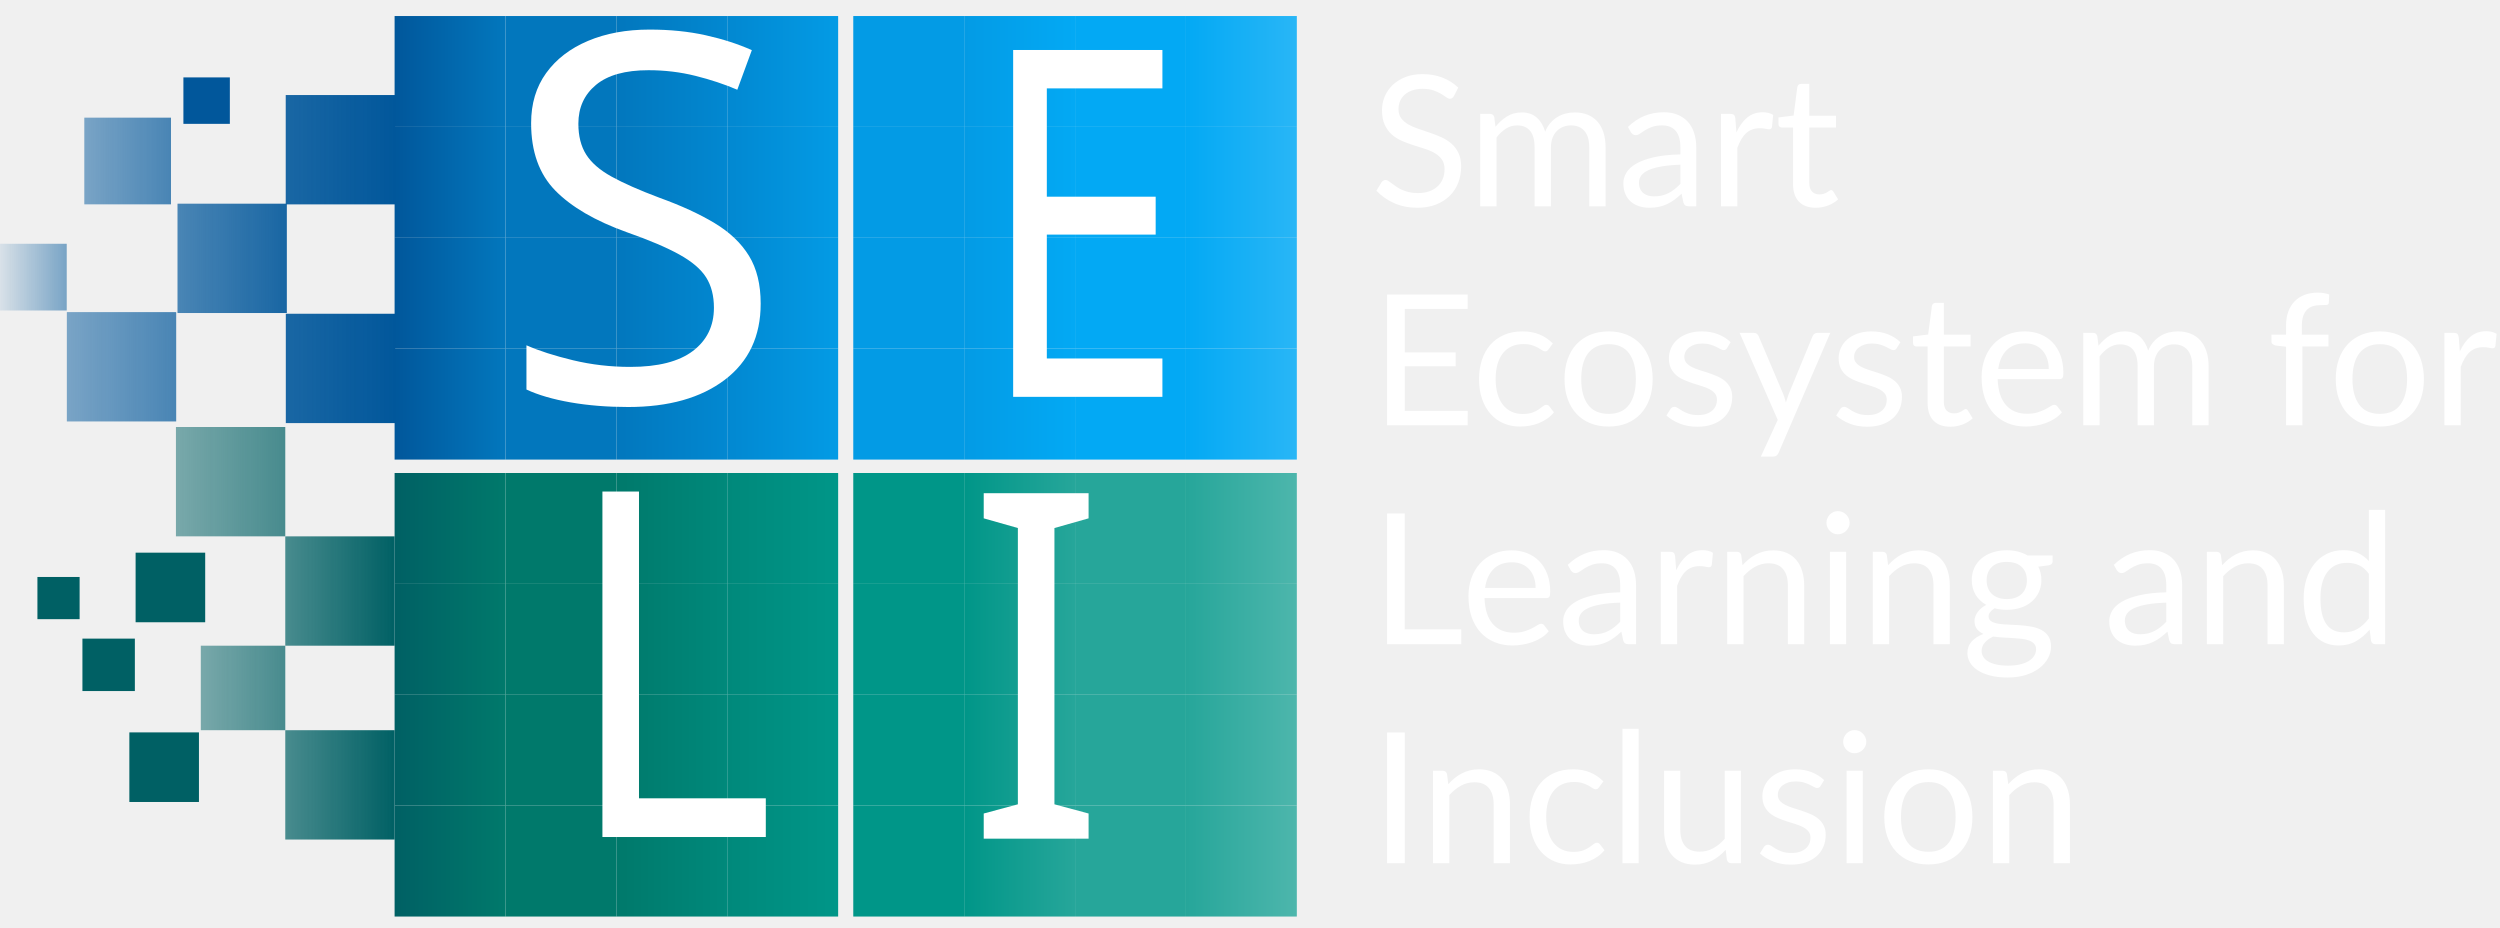
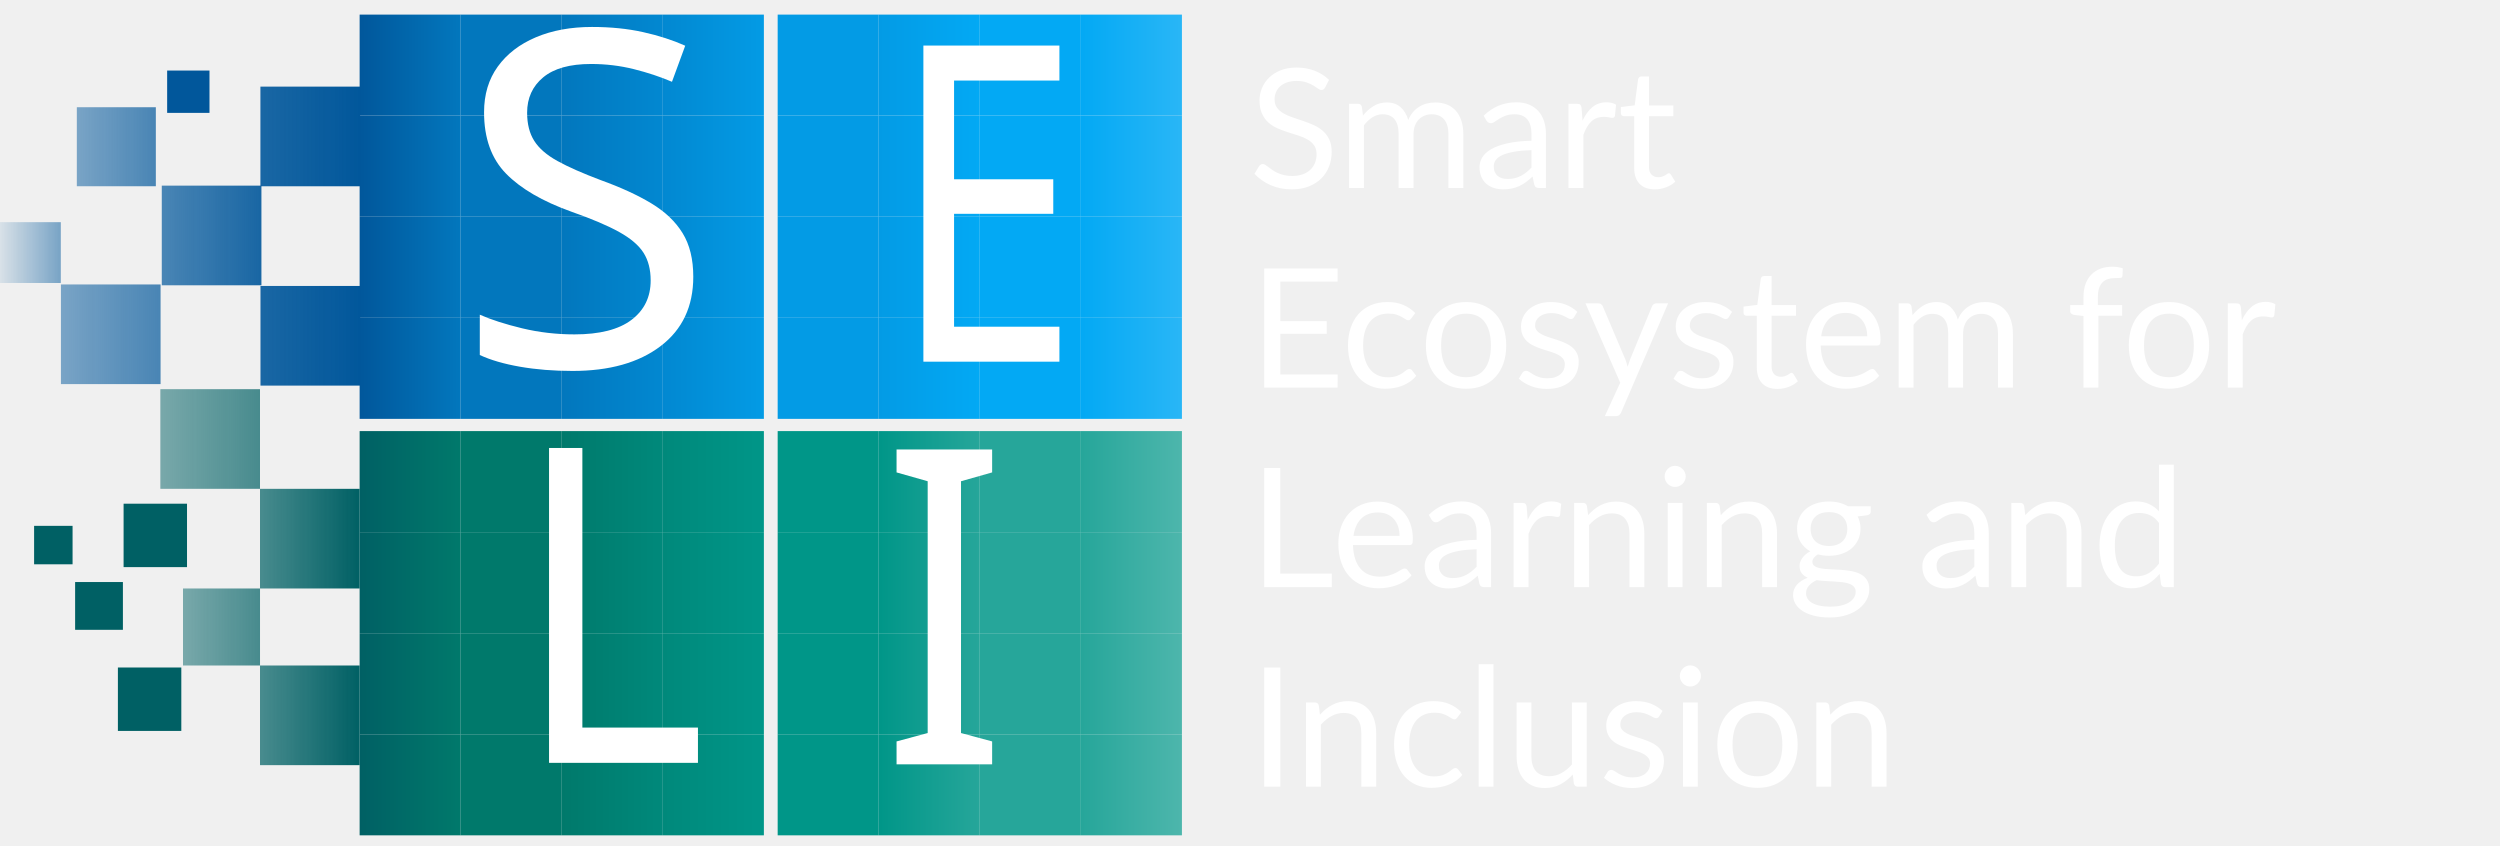
- <svg xmlns="http://www.w3.org/2000/svg" xmlns:xlink="http://www.w3.org/1999/xlink" viewBox="0 0 1503.8 558.04">
+ <svg xmlns="http://www.w3.org/2000/svg" xmlns:xlink="http://www.w3.org/1999/xlink" viewBox="0 0 1650 558.04">
  <defs>
    <style>.cls-1{fill:url(#linear-gradient);}.cls-2{fill:url(#linear-gradient-2);}.cls-3{fill:url(#linear-gradient-3);}.cls-4{fill:url(#linear-gradient-4);}.cls-5{fill:url(#linear-gradient-5);}.cls-6{fill:url(#linear-gradient-6);}.cls-7{fill:url(#linear-gradient-7);}.cls-8{fill:url(#linear-gradient-8);}.cls-9{fill:url(#linear-gradient-9);}.cls-10{fill:url(#linear-gradient-10);}.cls-11{fill:url(#linear-gradient-11);}.cls-12{fill:url(#linear-gradient-12);}.cls-13{fill:url(#linear-gradient-13);}.cls-14{fill:url(#linear-gradient-14);}.cls-15{fill:url(#linear-gradient-15);}.cls-16{fill:url(#linear-gradient-16);}.cls-17{fill:url(#linear-gradient-17);}.cls-18{fill:url(#linear-gradient-18);}.cls-19{fill:url(#linear-gradient-19);}.cls-20{fill:url(#linear-gradient-20);}.cls-21{fill:url(#linear-gradient-21);}.cls-22{fill:url(#linear-gradient-22);}.cls-23{fill:url(#linear-gradient-23);}.cls-24{fill:url(#linear-gradient-24);}.cls-25{fill:url(#linear-gradient-25);}.cls-26{fill:url(#linear-gradient-26);}.cls-27{fill:url(#linear-gradient-27);}.cls-28{fill:url(#linear-gradient-28);}.cls-29{fill:url(#linear-gradient-29);}.cls-30{fill:url(#linear-gradient-30);}.cls-31{fill:url(#linear-gradient-31);}.cls-32{fill:url(#linear-gradient-32);}.cls-33{fill:url(#linear-gradient-33);}.cls-34{fill:url(#linear-gradient-34);}.cls-35{fill:url(#linear-gradient-35);}.cls-36{fill:url(#linear-gradient-36);}.cls-37{fill:url(#linear-gradient-37);}.cls-38{fill:url(#linear-gradient-38);}.cls-39{fill:url(#linear-gradient-39);}.cls-40{fill:url(#linear-gradient-40);}.cls-41{fill:url(#linear-gradient-41);}.cls-42{fill:url(#linear-gradient-42);}.cls-43{fill:url(#linear-gradient-43);}.cls-44{fill:url(#linear-gradient-44);}.cls-45{fill:url(#linear-gradient-45);}.cls-46{fill:url(#linear-gradient-46);}.cls-47{fill:url(#linear-gradient-47);}.cls-48{fill:url(#linear-gradient-48);}.cls-49{fill:url(#linear-gradient-49);}.cls-50{fill:url(#linear-gradient-50);}.cls-51{fill:url(#linear-gradient-51);}.cls-52{fill:url(#linear-gradient-52);}.cls-53{fill:url(#linear-gradient-53);}.cls-54{fill:url(#linear-gradient-54);}.cls-55{fill:url(#linear-gradient-55);}.cls-56{fill:url(#linear-gradient-56);}.cls-57{fill:url(#linear-gradient-57);}.cls-58{fill:url(#linear-gradient-58);}.cls-59{fill:url(#linear-gradient-59);}.cls-60{fill:url(#linear-gradient-60);}.cls-61{fill:url(#linear-gradient-61);}.cls-62{fill:url(#linear-gradient-62);}.cls-63{fill:url(#linear-gradient-63);}.cls-64{fill:url(#linear-gradient-64);}.cls-65{fill:url(#linear-gradient-65);}.cls-66{fill:url(#linear-gradient-66);}.cls-67{fill:url(#linear-gradient-67);}.cls-68{fill:#006064;}.cls-69{fill:url(#linear-gradient-68);}.cls-70{fill:url(#linear-gradient-69);}.cls-71{fill:url(#linear-gradient-70);}.cls-72{fill:url(#linear-gradient-71);}.cls-73{font-size:291.06px;}.cls-73,.cls-74,.cls-75,.cls-76{fill:#fff;}.cls-73,.cls-74,.cls-75{font-family:ArcadeClassic, ArcadeClassic;}.cls-74{font-size:309.31px;}.cls-75{font-size:292.2px;}.cls-76{font-size:109.75px;font-family:Lato-Regular, Lato;}.cls-77{letter-spacing:-0.02em;}.cls-78{fill:url(#linear-gradient-72);}.cls-79{fill:url(#linear-gradient-73);}.cls-80{fill:url(#linear-gradient-74);}.cls-81{fill:url(#linear-gradient-75);}</style>
    <linearGradient id="linear-gradient" x1="237.36" y1="42.99" x2="304.06" y2="42.99" gradientUnits="userSpaceOnUse">
      <stop offset="0" stop-color="#01579b" />
      <stop offset="1" stop-color="#0277bd" />
    </linearGradient>
    <linearGradient id="linear-gradient-2" x1="237.36" y1="109.7" x2="304.06" y2="109.7" xlink:href="#linear-gradient" />
    <linearGradient id="linear-gradient-3" x1="237.36" y1="176.4" x2="304.06" y2="176.4" xlink:href="#linear-gradient" />
    <linearGradient id="linear-gradient-4" x1="237.36" y1="243.1" x2="304.06" y2="243.1" xlink:href="#linear-gradient" />
    <linearGradient id="linear-gradient-5" x1="304.06" y1="42.99" x2="370.76" y2="42.99" gradientUnits="userSpaceOnUse">
      <stop offset="0" stop-color="#0277bd" />
      <stop offset="1" stop-color="#0277bd" />
    </linearGradient>
    <linearGradient id="linear-gradient-6" x1="304.06" y1="109.7" x2="370.76" y2="109.7" xlink:href="#linear-gradient-5" />
    <linearGradient id="linear-gradient-7" x1="304.06" y1="176.4" x2="370.76" y2="176.4" xlink:href="#linear-gradient-5" />
    <linearGradient id="linear-gradient-8" x1="304.06" y1="243.1" x2="370.76" y2="243.1" xlink:href="#linear-gradient-5" />
    <linearGradient id="linear-gradient-9" x1="370.76" y1="42.99" x2="437.46" y2="42.99" gradientUnits="userSpaceOnUse">
      <stop offset="0" stop-color="#0277bd" />
      <stop offset="1" stop-color="#0288d1" />
    </linearGradient>
    <linearGradient id="linear-gradient-10" x1="370.76" y1="109.7" x2="437.46" y2="109.7" xlink:href="#linear-gradient-9" />
    <linearGradient id="linear-gradient-11" x1="370.76" y1="176.4" x2="437.46" y2="176.4" xlink:href="#linear-gradient-9" />
    <linearGradient id="linear-gradient-12" x1="370.76" y1="243.1" x2="437.46" y2="243.1" xlink:href="#linear-gradient-9" />
    <linearGradient id="linear-gradient-13" x1="437.46" y1="42.99" x2="504.17" y2="42.99" gradientUnits="userSpaceOnUse">
      <stop offset="0" stop-color="#0288d1" />
      <stop offset="1" stop-color="#039be5" />
    </linearGradient>
    <linearGradient id="linear-gradient-14" x1="437.46" y1="109.7" x2="504.17" y2="109.7" xlink:href="#linear-gradient-13" />
    <linearGradient id="linear-gradient-15" x1="437.46" y1="176.4" x2="504.17" y2="176.4" xlink:href="#linear-gradient-13" />
    <linearGradient id="linear-gradient-16" x1="437.46" y1="243.1" x2="504.17" y2="243.1" xlink:href="#linear-gradient-13" />
    <linearGradient id="linear-gradient-17" x1="513.26" y1="42.99" x2="579.96" y2="42.99" gradientUnits="userSpaceOnUse">
      <stop offset="0" stop-color="#039be5" />
      <stop offset="1" stop-color="#039be5" />
    </linearGradient>
    <linearGradient id="linear-gradient-18" x1="513.26" y1="109.7" x2="579.96" y2="109.7" xlink:href="#linear-gradient-17" />
    <linearGradient id="linear-gradient-19" x1="513.26" y1="176.4" x2="579.96" y2="176.4" xlink:href="#linear-gradient-17" />
    <linearGradient id="linear-gradient-20" x1="513.26" y1="243.1" x2="579.96" y2="243.1" xlink:href="#linear-gradient-17" />
    <linearGradient id="linear-gradient-21" x1="579.96" y1="42.99" x2="646.67" y2="42.99" gradientUnits="userSpaceOnUse">
      <stop offset="0" stop-color="#039be5" />
      <stop offset="1" stop-color="#03a9f4" />
    </linearGradient>
    <linearGradient id="linear-gradient-22" x1="579.96" y1="109.7" x2="646.67" y2="109.7" xlink:href="#linear-gradient-21" />
    <linearGradient id="linear-gradient-23" x1="579.96" y1="176.4" x2="646.67" y2="176.4" xlink:href="#linear-gradient-21" />
    <linearGradient id="linear-gradient-24" x1="579.96" y1="243.1" x2="646.67" y2="243.1" xlink:href="#linear-gradient-21" />
    <linearGradient id="linear-gradient-25" x1="646.67" y1="42.99" x2="713.37" y2="42.99" gradientUnits="userSpaceOnUse">
      <stop offset="0" stop-color="#03a9f4" />
      <stop offset="1" stop-color="#03a9f4" />
    </linearGradient>
    <linearGradient id="linear-gradient-26" x1="646.67" y1="109.7" x2="713.37" y2="109.7" xlink:href="#linear-gradient-25" />
    <linearGradient id="linear-gradient-27" x1="646.67" y1="176.4" x2="713.37" y2="176.4" xlink:href="#linear-gradient-25" />
    <linearGradient id="linear-gradient-28" x1="646.67" y1="243.1" x2="713.37" y2="243.1" xlink:href="#linear-gradient-25" />
    <linearGradient id="linear-gradient-29" x1="713.37" y1="42.99" x2="780.07" y2="42.99" gradientUnits="userSpaceOnUse">
      <stop offset="0" stop-color="#03a9f4" />
      <stop offset="1" stop-color="#29b6f6" />
    </linearGradient>
    <linearGradient id="linear-gradient-30" x1="713.37" y1="109.7" x2="780.07" y2="109.7" xlink:href="#linear-gradient-29" />
    <linearGradient id="linear-gradient-31" x1="713.37" y1="176.4" x2="780.07" y2="176.4" xlink:href="#linear-gradient-29" />
    <linearGradient id="linear-gradient-32" x1="713.37" y1="243.1" x2="780.07" y2="243.1" xlink:href="#linear-gradient-29" />
    <linearGradient id="linear-gradient-33" x1="237.36" y1="317.87" x2="304.06" y2="317.87" gradientUnits="userSpaceOnUse">
      <stop offset="0" stop-color="#006064" />
      <stop offset="1" stop-color="#00796b" />
    </linearGradient>
    <linearGradient id="linear-gradient-34" x1="237.36" y1="384.57" x2="304.06" y2="384.57" xlink:href="#linear-gradient-33" />
    <linearGradient id="linear-gradient-35" x1="237.36" y1="451.27" x2="304.06" y2="451.27" xlink:href="#linear-gradient-33" />
    <linearGradient id="linear-gradient-36" x1="237.36" y1="517.97" x2="304.06" y2="517.97" xlink:href="#linear-gradient-33" />
    <linearGradient id="linear-gradient-37" x1="304.06" y1="317.87" x2="370.76" y2="317.87" gradientUnits="userSpaceOnUse">
      <stop offset="0" stop-color="#00796b" />
      <stop offset="1" stop-color="#00796b" />
    </linearGradient>
    <linearGradient id="linear-gradient-38" x1="304.06" y1="384.57" x2="370.76" y2="384.57" xlink:href="#linear-gradient-37" />
    <linearGradient id="linear-gradient-39" x1="304.06" y1="451.27" x2="370.76" y2="451.27" xlink:href="#linear-gradient-37" />
    <linearGradient id="linear-gradient-40" x1="304.06" y1="517.97" x2="370.76" y2="517.97" xlink:href="#linear-gradient-37" />
    <linearGradient id="linear-gradient-41" x1="370.76" y1="317.87" x2="437.46" y2="317.87" gradientUnits="userSpaceOnUse">
      <stop offset="0" stop-color="#00796b" />
      <stop offset="1" stop-color="#00897b" />
    </linearGradient>
    <linearGradient id="linear-gradient-42" x1="370.76" y1="384.57" x2="437.46" y2="384.57" xlink:href="#linear-gradient-41" />
    <linearGradient id="linear-gradient-43" x1="370.76" y1="451.27" x2="437.46" y2="451.27" xlink:href="#linear-gradient-41" />
    <linearGradient id="linear-gradient-44" x1="370.76" y1="517.97" x2="437.46" y2="517.97" xlink:href="#linear-gradient-41" />
    <linearGradient id="linear-gradient-45" x1="437.46" y1="317.87" x2="504.17" y2="317.87" gradientUnits="userSpaceOnUse">
      <stop offset="0" stop-color="#00897b" />
      <stop offset="1" stop-color="#009688" />
    </linearGradient>
    <linearGradient id="linear-gradient-46" x1="437.46" y1="384.57" x2="504.17" y2="384.57" xlink:href="#linear-gradient-45" />
    <linearGradient id="linear-gradient-47" x1="437.46" y1="451.27" x2="504.17" y2="451.27" xlink:href="#linear-gradient-45" />
    <linearGradient id="linear-gradient-48" x1="437.46" y1="517.97" x2="504.17" y2="517.97" xlink:href="#linear-gradient-45" />
    <linearGradient id="linear-gradient-49" x1="513.26" y1="317.87" x2="579.96" y2="317.87" gradientUnits="userSpaceOnUse">
      <stop offset="0" stop-color="#009688" />
      <stop offset="1" stop-color="#009688" />
    </linearGradient>
    <linearGradient id="linear-gradient-50" x1="513.26" y1="384.57" x2="579.96" y2="384.57" xlink:href="#linear-gradient-49" />
    <linearGradient id="linear-gradient-51" x1="513.26" y1="451.27" x2="579.96" y2="451.27" xlink:href="#linear-gradient-49" />
    <linearGradient id="linear-gradient-52" x1="513.26" y1="517.97" x2="579.96" y2="517.97" xlink:href="#linear-gradient-49" />
    <linearGradient id="linear-gradient-53" x1="579.96" y1="317.87" x2="646.67" y2="317.87" gradientUnits="userSpaceOnUse">
      <stop offset="0" stop-color="#009688" />
      <stop offset="1" stop-color="#26a69a" />
    </linearGradient>
    <linearGradient id="linear-gradient-54" x1="579.96" y1="384.57" x2="646.67" y2="384.57" xlink:href="#linear-gradient-53" />
    <linearGradient id="linear-gradient-55" x1="579.96" y1="451.27" x2="646.67" y2="451.27" xlink:href="#linear-gradient-53" />
    <linearGradient id="linear-gradient-56" x1="579.96" y1="517.97" x2="646.67" y2="517.97" xlink:href="#linear-gradient-53" />
    <linearGradient id="linear-gradient-57" x1="646.67" y1="317.87" x2="713.37" y2="317.87" gradientUnits="userSpaceOnUse">
      <stop offset="0" stop-color="#26a69a" />
      <stop offset="1" stop-color="#26a69a" />
    </linearGradient>
    <linearGradient id="linear-gradient-58" x1="646.67" y1="384.57" x2="713.37" y2="384.57" xlink:href="#linear-gradient-57" />
    <linearGradient id="linear-gradient-59" x1="646.67" y1="451.27" x2="713.37" y2="451.27" xlink:href="#linear-gradient-57" />
    <linearGradient id="linear-gradient-60" x1="646.67" y1="517.97" x2="713.37" y2="517.97" xlink:href="#linear-gradient-57" />
    <linearGradient id="linear-gradient-61" x1="713.37" y1="317.87" x2="780.07" y2="317.87" gradientUnits="userSpaceOnUse">
      <stop offset="0" stop-color="#26a69a" />
      <stop offset="1" stop-color="#4db6ac" />
    </linearGradient>
    <linearGradient id="linear-gradient-62" x1="713.37" y1="384.57" x2="780.07" y2="384.57" xlink:href="#linear-gradient-61" />
    <linearGradient id="linear-gradient-63" x1="713.37" y1="451.27" x2="780.07" y2="451.27" xlink:href="#linear-gradient-61" />
    <linearGradient id="linear-gradient-64" x1="713.37" y1="517.97" x2="780.07" y2="517.97" xlink:href="#linear-gradient-61" />
    <linearGradient id="linear-gradient-65" x1="50.71" y1="96.85" x2="102.87" y2="96.85" gradientUnits="userSpaceOnUse">
      <stop offset="0" stop-color="#01579b" stop-opacity="0.5" />
      <stop offset="1" stop-color="#01579b" stop-opacity="0.7" />
    </linearGradient>
    <linearGradient id="linear-gradient-66" x1="110.32" y1="60.53" x2="138.26" y2="60.53" gradientUnits="userSpaceOnUse">
      <stop offset="0" stop-color="#01579b" />
      <stop offset="1" stop-color="#01579b" />
    </linearGradient>
    <linearGradient id="linear-gradient-67" x1="171.6" y1="472.11" x2="237.38" y2="472.11" gradientUnits="userSpaceOnUse">
      <stop offset="0" stop-color="#006064" stop-opacity="0.7" />
      <stop offset="1" stop-color="#006064" />
    </linearGradient>
    <linearGradient id="linear-gradient-68" x1="171.6" y1="355.51" x2="237.38" y2="355.51" xlink:href="#linear-gradient-67" />
    <linearGradient id="linear-gradient-69" x1="120.78" y1="413.81" x2="171.6" y2="413.81" gradientUnits="userSpaceOnUse">
      <stop offset="0" stop-color="#006064" stop-opacity="0.5" />
      <stop offset="1" stop-color="#006064" stop-opacity="0.7" />
    </linearGradient>
    <linearGradient id="linear-gradient-70" x1="106.77" y1="155.41" x2="172.54" y2="155.41" gradientUnits="userSpaceOnUse">
      <stop offset="0" stop-color="#01579b" stop-opacity="0.7" />
      <stop offset="1" stop-color="#01579b" stop-opacity="0.9" />
    </linearGradient>
    <linearGradient id="linear-gradient-71" x1="105.83" y1="289.74" x2="171.6" y2="289.74" xlink:href="#linear-gradient-69" />
    <linearGradient id="linear-gradient-72" x1="171.87" y1="90.06" x2="237.65" y2="90.06" gradientUnits="userSpaceOnUse">
      <stop offset="0" stop-color="#01579b" stop-opacity="0.9" />
      <stop offset="1" stop-color="#01579b" />
    </linearGradient>
    <linearGradient id="linear-gradient-73" x1="171.92" y1="221.61" x2="237.69" y2="221.61" xlink:href="#linear-gradient-72" />
    <linearGradient id="linear-gradient-74" x1="40.21" y1="220.63" x2="105.98" y2="220.63" xlink:href="#linear-gradient-65" />
    <linearGradient id="linear-gradient-75" y1="166.7" x2="40.14" y2="166.7" gradientUnits="userSpaceOnUse">
      <stop offset="0" stop-color="#01579b" stop-opacity="0.1" />
      <stop offset="1" stop-color="#01579b" stop-opacity="0.5" />
    </linearGradient>
  </defs>
  <g id="Layer_2" data-name="Layer 2">
    <g id="Layer_1-2" data-name="Layer 1">
      <rect class="cls-1" x="237.36" y="9.64" width="66.7" height="66.7" />
      <rect class="cls-2" x="237.36" y="76.35" width="66.7" height="66.7" />
      <rect class="cls-3" x="237.36" y="143.05" width="66.7" height="66.7" />
      <rect class="cls-4" x="237.36" y="209.75" width="66.7" height="66.7" />
      <rect class="cls-5" x="304.06" y="9.64" width="66.7" height="66.7" />
      <rect class="cls-6" x="304.06" y="76.35" width="66.7" height="66.7" />
      <rect class="cls-7" x="304.06" y="143.05" width="66.7" height="66.7" />
      <rect class="cls-8" x="304.06" y="209.75" width="66.7" height="66.7" />
      <rect class="cls-9" x="370.76" y="9.64" width="66.7" height="66.7" />
      <rect class="cls-10" x="370.76" y="76.35" width="66.7" height="66.7" />
      <rect class="cls-11" x="370.76" y="143.05" width="66.7" height="66.7" />
      <rect class="cls-12" x="370.76" y="209.75" width="66.7" height="66.7" />
      <rect class="cls-13" x="437.46" y="9.64" width="66.7" height="66.7" />
      <rect class="cls-14" x="437.46" y="76.35" width="66.7" height="66.7" />
      <rect class="cls-15" x="437.46" y="143.05" width="66.7" height="66.7" />
      <rect class="cls-16" x="437.46" y="209.75" width="66.7" height="66.7" />
      <rect class="cls-17" x="513.26" y="9.64" width="66.7" height="66.7" />
      <rect class="cls-18" x="513.26" y="76.35" width="66.7" height="66.7" />
      <rect class="cls-19" x="513.26" y="143.05" width="66.7" height="66.7" />
      <rect class="cls-20" x="513.26" y="209.75" width="66.7" height="66.7" />
      <rect class="cls-21" x="579.96" y="9.64" width="66.7" height="66.7" />
      <rect class="cls-22" x="579.96" y="76.35" width="66.7" height="66.7" />
      <rect class="cls-23" x="579.96" y="143.05" width="66.7" height="66.7" />
      <rect class="cls-24" x="579.96" y="209.75" width="66.7" height="66.7" />
      <rect class="cls-25" x="646.67" y="9.64" width="66.7" height="66.7" />
      <rect class="cls-26" x="646.67" y="76.35" width="66.7" height="66.7" />
      <rect class="cls-27" x="646.67" y="143.05" width="66.7" height="66.7" />
      <rect class="cls-28" x="646.67" y="209.75" width="66.7" height="66.7" />
      <rect class="cls-29" x="713.37" y="9.64" width="66.7" height="66.7" />
      <rect class="cls-30" x="713.37" y="76.35" width="66.7" height="66.7" />
      <rect class="cls-31" x="713.37" y="143.05" width="66.7" height="66.7" />
      <rect class="cls-32" x="713.37" y="209.75" width="66.7" height="66.7" />
      <rect class="cls-33" x="237.36" y="284.52" width="66.7" height="66.7" />
      <rect class="cls-34" x="237.36" y="351.22" width="66.7" height="66.7" />
      <rect class="cls-35" x="237.36" y="417.92" width="66.7" height="66.7" />
      <rect class="cls-36" x="237.36" y="484.62" width="66.7" height="66.7" />
      <rect class="cls-37" x="304.06" y="284.52" width="66.7" height="66.7" />
      <rect class="cls-38" x="304.06" y="351.22" width="66.7" height="66.7" />
      <rect class="cls-39" x="304.06" y="417.92" width="66.7" height="66.7" />
      <rect class="cls-40" x="304.06" y="484.62" width="66.7" height="66.7" />
      <rect class="cls-41" x="370.76" y="284.52" width="66.7" height="66.7" />
      <rect class="cls-42" x="370.76" y="351.22" width="66.7" height="66.7" />
      <rect class="cls-43" x="370.76" y="417.92" width="66.7" height="66.7" />
      <rect class="cls-44" x="370.76" y="484.62" width="66.7" height="66.7" />
      <rect class="cls-45" x="437.46" y="284.52" width="66.7" height="66.7" />
      <rect class="cls-46" x="437.46" y="351.22" width="66.7" height="66.7" />
      <rect class="cls-47" x="437.46" y="417.92" width="66.7" height="66.7" />
      <rect class="cls-48" x="437.46" y="484.62" width="66.7" height="66.7" />
      <rect class="cls-49" x="513.26" y="284.52" width="66.7" height="66.7" />
      <rect class="cls-50" x="513.26" y="351.22" width="66.7" height="66.7" />
      <rect class="cls-51" x="513.26" y="417.92" width="66.7" height="66.7" />
      <rect class="cls-52" x="513.26" y="484.62" width="66.7" height="66.7" />
      <rect class="cls-53" x="579.96" y="284.52" width="66.7" height="66.7" />
      <rect class="cls-54" x="579.96" y="351.22" width="66.7" height="66.7" />
      <rect class="cls-55" x="579.96" y="417.92" width="66.7" height="66.7" />
      <rect class="cls-56" x="579.96" y="484.62" width="66.7" height="66.7" />
      <rect class="cls-57" x="646.67" y="284.52" width="66.7" height="66.7" />
      <rect class="cls-58" x="646.67" y="351.22" width="66.7" height="66.7" />
      <rect class="cls-59" x="646.67" y="417.92" width="66.7" height="66.7" />
      <rect class="cls-60" x="646.67" y="484.62" width="66.7" height="66.7" />
      <rect class="cls-61" x="713.37" y="284.52" width="66.7" height="66.7" />
      <rect class="cls-62" x="713.37" y="351.22" width="66.7" height="66.7" />
      <rect class="cls-63" x="713.37" y="417.92" width="66.7" height="66.7" />
      <rect class="cls-64" x="713.37" y="484.62" width="66.7" height="66.7" />
      <rect class="cls-65" x="50.71" y="70.77" width="52.15" height="52.15" />
      <rect class="cls-66" x="110.32" y="46.56" width="27.94" height="27.94" />
      <rect class="cls-67" x="171.6" y="439.23" width="65.77" height="65.77" />
      <rect class="cls-68" x="77.81" y="440.55" width="41.86" height="41.86" />
      <rect class="cls-69" x="171.6" y="322.63" width="65.77" height="65.77" />
      <rect class="cls-70" x="120.78" y="388.4" width="50.83" height="50.83" />
      <rect class="cls-71" x="106.77" y="122.52" width="65.77" height="65.77" />
      <rect class="cls-72" x="105.83" y="256.85" width="65.77" height="65.77" />
      <text class="cls-73" transform="translate(338.65 503.48) scale(0.84 1)">L</text>
      <text class="cls-73" transform="translate(581.95 504.48) scale(0.84 1)">I</text>
      <text class="cls-74" transform="translate(300.73 241.73) scale(1.01 1)">S</text>
      <text class="cls-75" transform="translate(587.61 238.71) scale(0.77 1)">E</text>
      <text class="cls-76" transform="translate(824.32 124.1)">Smart<tspan x="0" y="131.71">Ecosystem for</tspan>
        <tspan class="cls-77" x="0" y="263.41">L</tspan>
        <tspan x="54.44" y="263.41">earning and</tspan>
        <tspan x="0" y="395.12">Inclusion</tspan>
      </text>
      <rect class="cls-78" x="171.87" y="57.17" width="65.77" height="65.77" />
      <rect class="cls-79" x="171.92" y="188.73" width="65.77" height="65.77" />
      <rect class="cls-80" x="40.21" y="187.74" width="65.77" height="65.77" />
      <rect class="cls-81" y="146.63" width="40.14" height="40.14" />
      <rect class="cls-68" x="81.57" y="332.44" width="41.86" height="41.86" />
      <rect class="cls-68" x="49.58" y="384.14" width="31.54" height="31.54" />
      <rect class="cls-68" x="22.51" y="347.06" width="25.38" height="25.38" />
    </g>
  </g>
</svg>
